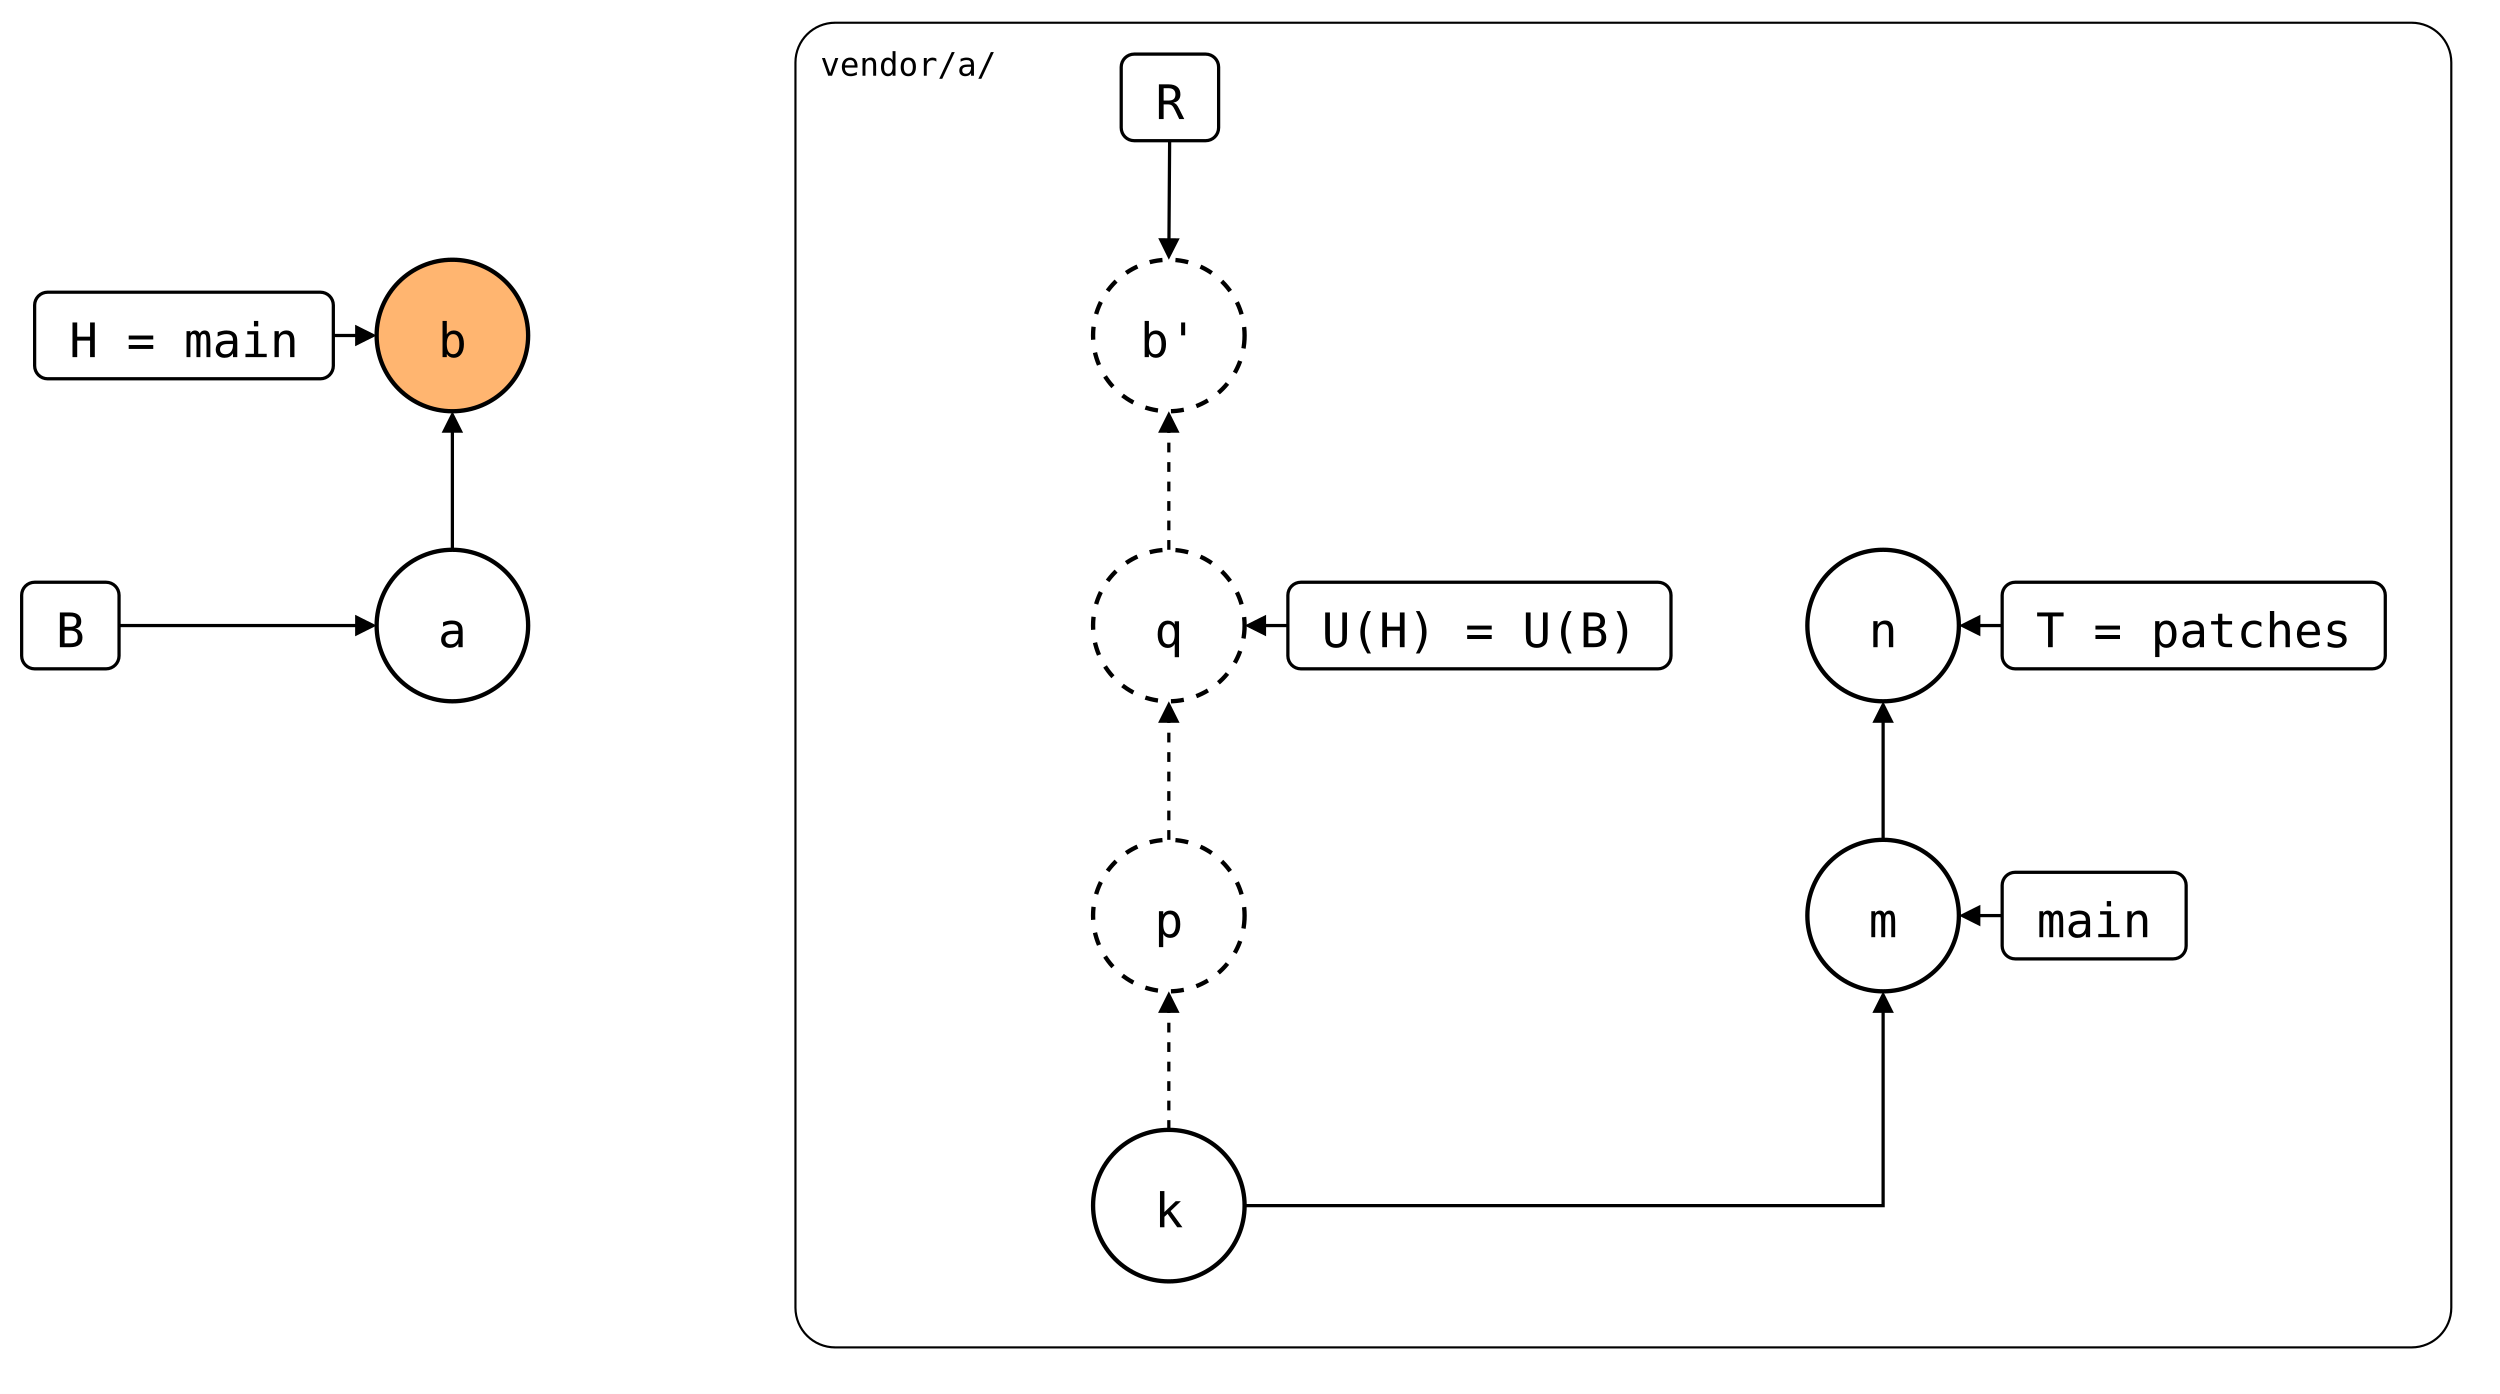
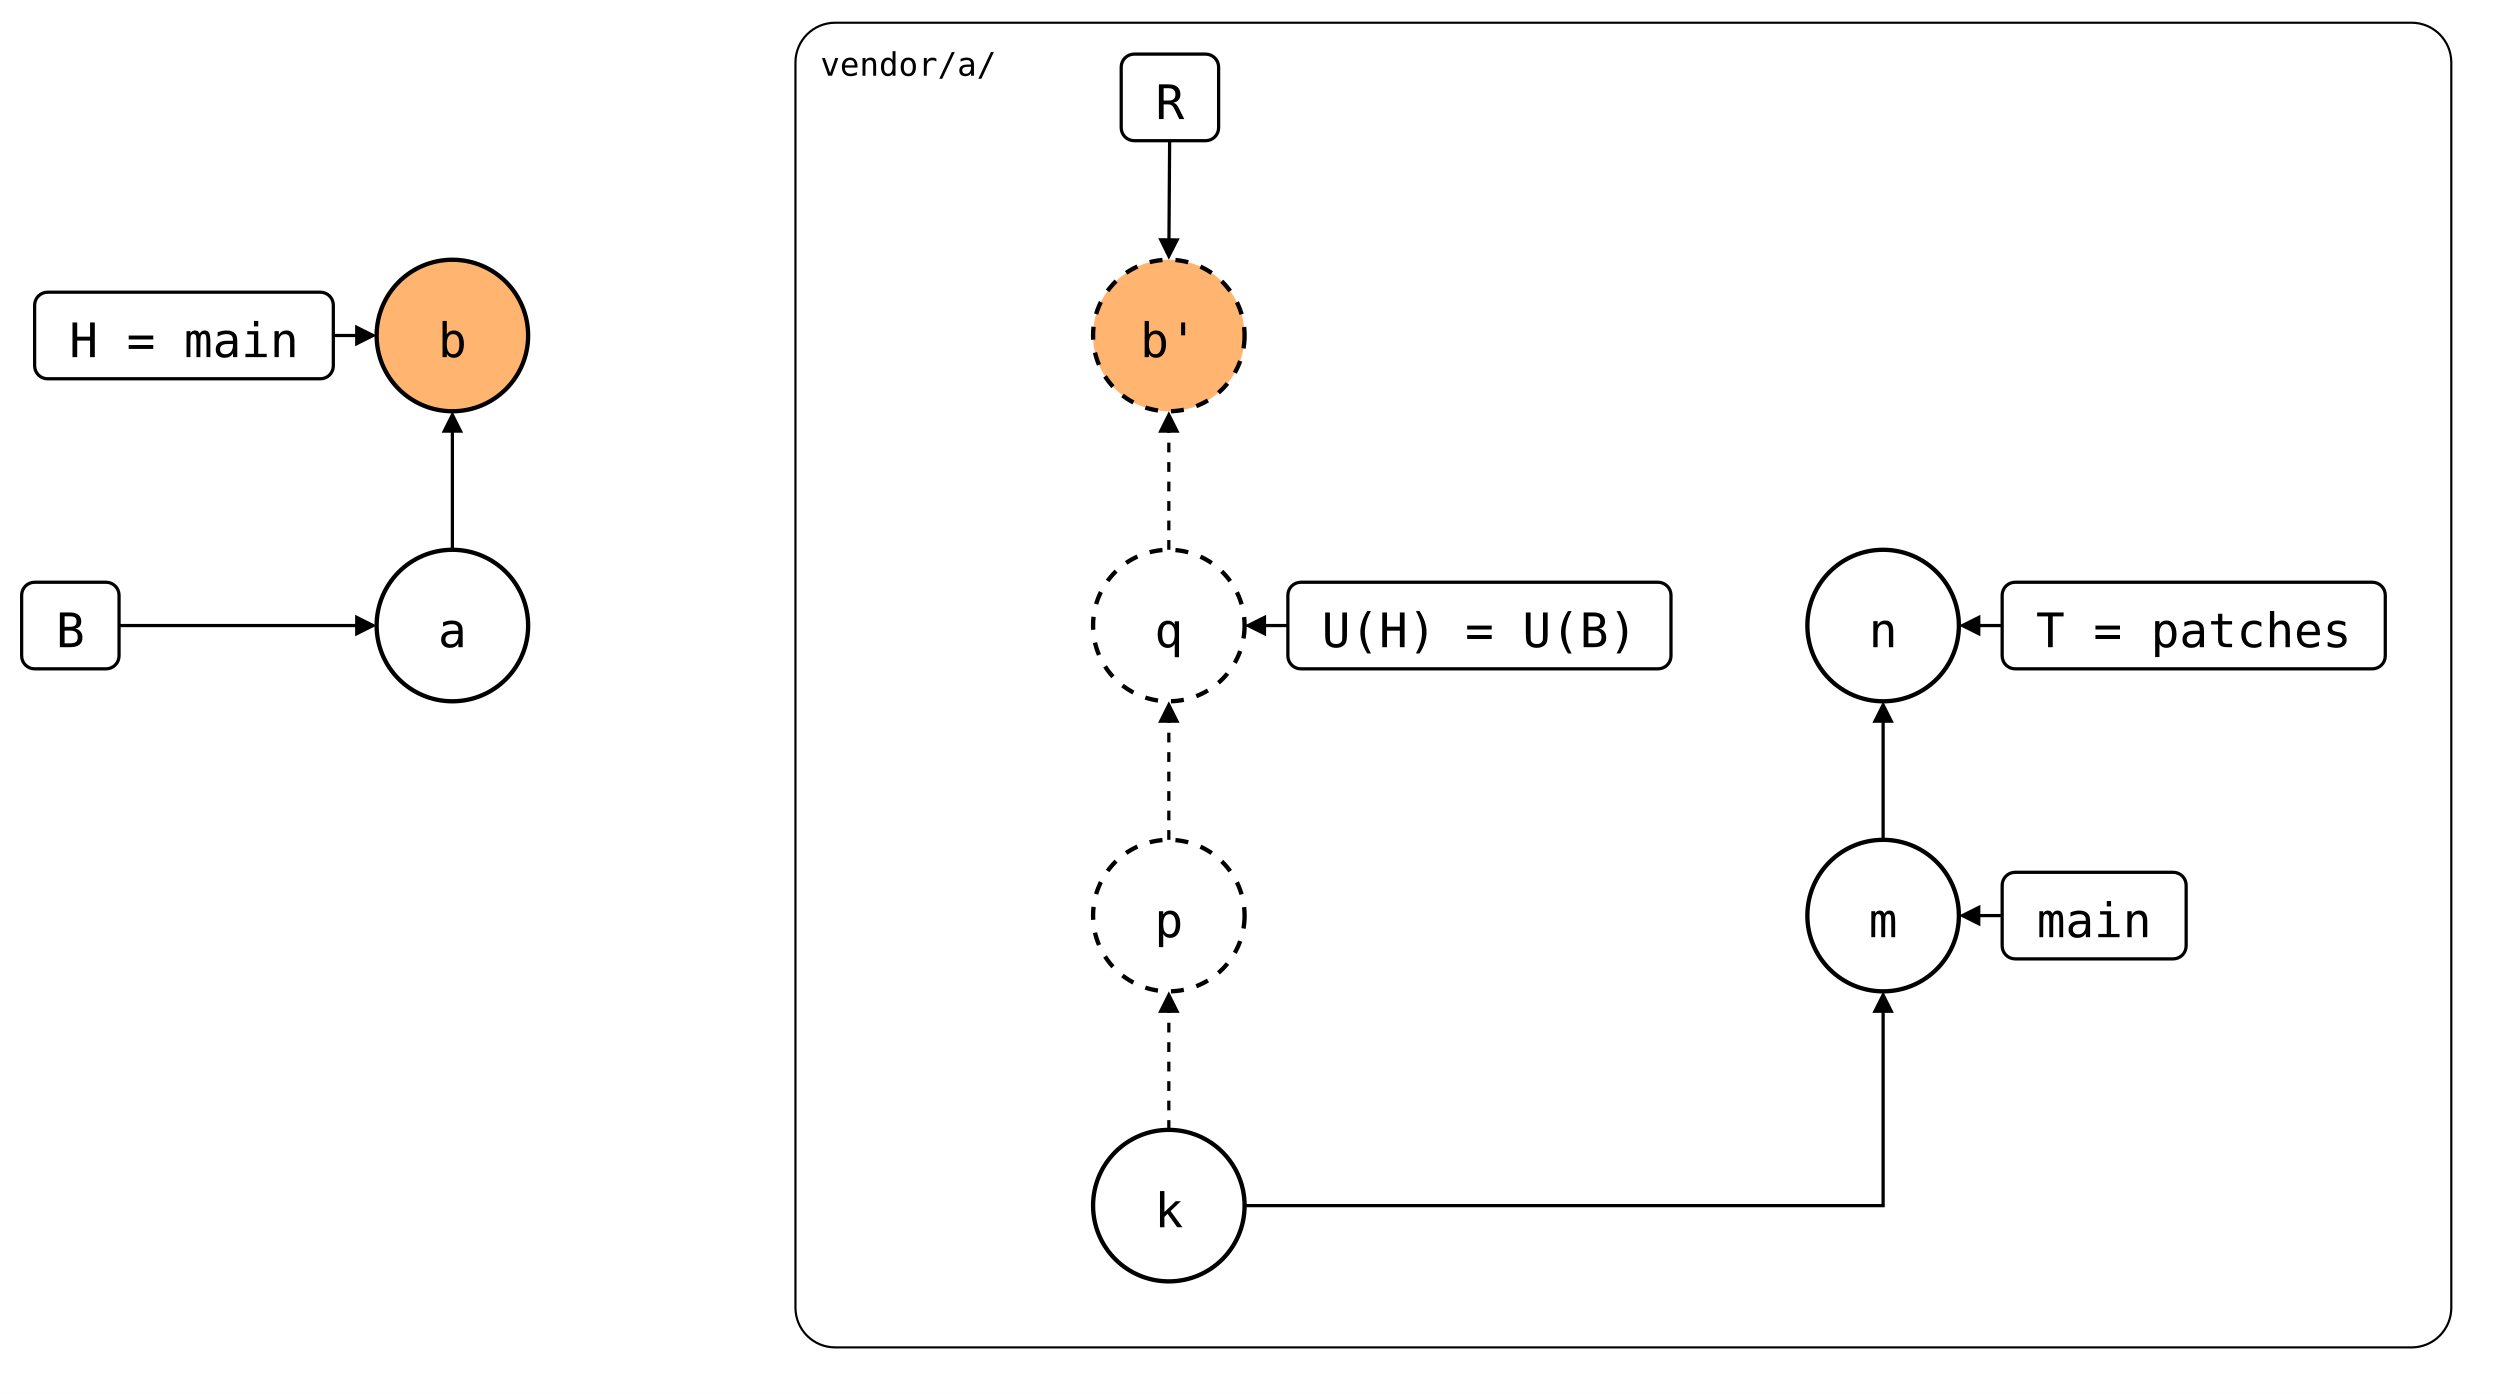
- <svg xmlns="http://www.w3.org/2000/svg" style="background: #ffffff; background-color: light-dark(#ffffff, #121212); color-scheme: light dark;" version="1.1" width="1155px" height="644px" viewBox="0 0 1155 644" id="ge-svg-sF1J1yBfKbfYiy0EshOV" content="&lt;mxfile host=&quot;Electron&quot;&gt;&#10;  &lt;diagram name=&quot;unpushed-local-commit&quot; id=&quot;unpushed-local-commit&quot;&gt;&#10;    &lt;mxGraphModel grid=&quot;0&quot; gridSize=&quot;10&quot; guides=&quot;1&quot; tooltips=&quot;1&quot; connect=&quot;1&quot; arrows=&quot;1&quot; fold=&quot;0&quot; page=&quot;0&quot; pageScale=&quot;1&quot; pageWidth=&quot;850&quot; pageHeight=&quot;1100&quot; background=&quot;#ffffff&quot; math=&quot;0&quot; shadow=&quot;0&quot;&gt;&#10;      &lt;root&gt;&#10;        &lt;mxCell id=&quot;0&quot; /&gt;&#10;        &lt;mxCell id=&quot;1&quot; parent=&quot;0&quot; /&gt;&#10;        &lt;mxCell id=&quot;lane&quot; parent=&quot;1&quot; style=&quot;rounded=1;arcSize=3;fillColor=none;strokeWidth=1;fontSize=15;verticalAlign=top;align=left;spacingLeft=10;spacingTop=4;fontFamily=Roboto Mono,monospace;&quot; value=&quot;vendor/a/&quot; vertex=&quot;1&quot;&gt;&#10;          &lt;mxGeometry height=&quot;612&quot; width=&quot;765&quot; x=&quot;422&quot; y=&quot;30&quot; as=&quot;geometry&quot; /&gt;&#10;        &lt;/mxCell&gt;&#10;        &lt;mxCell id=&quot;k&quot; parent=&quot;1&quot; style=&quot;ellipse;aspect=fixed;strokeWidth=2;fontSize=22;fontFamily=Roboto Mono,monospace;&quot; value=&quot;k&quot; vertex=&quot;1&quot;&gt;&#10;          &lt;mxGeometry height=&quot;70&quot; width=&quot;70&quot; x=&quot;560&quot; y=&quot;542&quot; as=&quot;geometry&quot; /&gt;&#10;        &lt;/mxCell&gt;&#10;        &lt;mxCell id=&quot;p&quot; parent=&quot;1&quot; style=&quot;ellipse;aspect=fixed;strokeWidth=2;fontSize=22;fontFamily=Roboto Mono,monospace;dashed=1;&quot; value=&quot;p&quot; vertex=&quot;1&quot;&gt;&#10;          &lt;mxGeometry height=&quot;70&quot; width=&quot;70&quot; x=&quot;560&quot; y=&quot;408&quot; as=&quot;geometry&quot; /&gt;&#10;        &lt;/mxCell&gt;&#10;        &lt;mxCell id=&quot;q&quot; parent=&quot;1&quot; style=&quot;ellipse;aspect=fixed;strokeWidth=2;fontSize=22;fontFamily=Roboto Mono,monospace;dashed=1;&quot; value=&quot;q&quot; vertex=&quot;1&quot;&gt;&#10;          &lt;mxGeometry height=&quot;70&quot; width=&quot;70&quot; x=&quot;560&quot; y=&quot;274&quot; as=&quot;geometry&quot; /&gt;&#10;        &lt;/mxCell&gt;&#10;        &lt;mxCell id=&quot;m&quot; parent=&quot;1&quot; style=&quot;ellipse;aspect=fixed;strokeWidth=2;fontSize=22;fontFamily=Roboto Mono,monospace;&quot; value=&quot;m&quot; vertex=&quot;1&quot;&gt;&#10;          &lt;mxGeometry height=&quot;70&quot; width=&quot;70&quot; x=&quot;890&quot; y=&quot;408&quot; as=&quot;geometry&quot; /&gt;&#10;        &lt;/mxCell&gt;&#10;        &lt;mxCell id=&quot;n&quot; parent=&quot;1&quot; style=&quot;ellipse;aspect=fixed;strokeWidth=2;fontSize=22;fontFamily=Roboto Mono,monospace;&quot; value=&quot;n&quot; vertex=&quot;1&quot;&gt;&#10;          &lt;mxGeometry height=&quot;70&quot; width=&quot;70&quot; x=&quot;890&quot; y=&quot;274&quot; as=&quot;geometry&quot; /&gt;&#10;        &lt;/mxCell&gt;&#10;        &lt;mxCell id=&quot;a&quot; parent=&quot;1&quot; style=&quot;ellipse;aspect=fixed;strokeWidth=2;fontSize=22;fontFamily=Roboto Mono,monospace;&quot; value=&quot;a&quot; vertex=&quot;1&quot;&gt;&#10;          &lt;mxGeometry height=&quot;70&quot; width=&quot;70&quot; x=&quot;229&quot; y=&quot;274&quot; as=&quot;geometry&quot; /&gt;&#10;        &lt;/mxCell&gt;&#10;        &lt;mxCell id=&quot;b&quot; parent=&quot;1&quot; style=&quot;ellipse;aspect=fixed;strokeWidth=2;fontSize=22;fontFamily=Roboto Mono,monospace;fillColor=#FFB570;&quot; value=&quot;b&quot; vertex=&quot;1&quot;&gt;&#10;          &lt;mxGeometry height=&quot;70&quot; width=&quot;70&quot; x=&quot;229&quot; y=&quot;140&quot; as=&quot;geometry&quot; /&gt;&#10;        &lt;/mxCell&gt;&#10;        &lt;mxCell id=&quot;b2&quot; parent=&quot;1&quot; style=&quot;ellipse;aspect=fixed;strokeWidth=2;fontSize=22;fontFamily=Roboto Mono,monospace;dashed=1;&quot; value=&quot;b&amp;#39;&quot; vertex=&quot;1&quot;&gt;&#10;          &lt;mxGeometry height=&quot;70&quot; width=&quot;70&quot; x=&quot;560&quot; y=&quot;140&quot; as=&quot;geometry&quot; /&gt;&#10;        &lt;/mxCell&gt;&#10;        &lt;mxCell id=&quot;h&quot; parent=&quot;1&quot; style=&quot;rounded=1;strokeWidth=1.5;fontSize=22;fontFamily=Roboto Mono,monospace;&quot; value=&quot;H = main&quot; vertex=&quot;1&quot;&gt;&#10;          &lt;mxGeometry height=&quot;40&quot; width=&quot;138&quot; x=&quot;71&quot; y=&quot;155&quot; as=&quot;geometry&quot; /&gt;&#10;        &lt;/mxCell&gt;&#10;        &lt;mxCell id=&quot;bb&quot; parent=&quot;1&quot; style=&quot;rounded=1;strokeWidth=1.5;fontSize=22;fontFamily=Roboto Mono,monospace;&quot; value=&quot;B&quot; vertex=&quot;1&quot;&gt;&#10;          &lt;mxGeometry height=&quot;40&quot; width=&quot;45&quot; x=&quot;65&quot; y=&quot;289&quot; as=&quot;geometry&quot; /&gt;&#10;        &lt;/mxCell&gt;&#10;        &lt;mxCell id=&quot;r&quot; parent=&quot;1&quot; style=&quot;rounded=1;strokeWidth=1.5;fontSize=22;fontFamily=Roboto Mono,monospace;&quot; value=&quot;R&quot; vertex=&quot;1&quot;&gt;&#10;          &lt;mxGeometry height=&quot;40&quot; width=&quot;45&quot; x=&quot;573&quot; y=&quot;45&quot; as=&quot;geometry&quot; /&gt;&#10;        &lt;/mxCell&gt;&#10;        &lt;mxCell id=&quot;u&quot; parent=&quot;1&quot; style=&quot;rounded=1;strokeWidth=1.5;fontSize=22;fontFamily=Roboto Mono,monospace;&quot; value=&quot;U(H) = U(B)&quot; vertex=&quot;1&quot;&gt;&#10;          &lt;mxGeometry height=&quot;40&quot; width=&quot;177&quot; x=&quot;650&quot; y=&quot;289&quot; as=&quot;geometry&quot; /&gt;&#10;        &lt;/mxCell&gt;&#10;        &lt;mxCell id=&quot;bm&quot; parent=&quot;1&quot; style=&quot;rounded=1;strokeWidth=1.5;fontSize=22;fontFamily=Roboto Mono,monospace;&quot; value=&quot;main&quot; vertex=&quot;1&quot;&gt;&#10;          &lt;mxGeometry height=&quot;40&quot; width=&quot;85&quot; x=&quot;980&quot; y=&quot;423&quot; as=&quot;geometry&quot; /&gt;&#10;        &lt;/mxCell&gt;&#10;        &lt;mxCell id=&quot;bn&quot; parent=&quot;1&quot; style=&quot;rounded=1;strokeWidth=1.5;fontSize=22;fontFamily=Roboto Mono,monospace;&quot; value=&quot;T = patches&quot; vertex=&quot;1&quot;&gt;&#10;          &lt;mxGeometry height=&quot;40&quot; width=&quot;177&quot; x=&quot;980&quot; y=&quot;289&quot; as=&quot;geometry&quot; /&gt;&#10;        &lt;/mxCell&gt;&#10;        &lt;mxCell id=&quot;e1&quot; edge=&quot;1&quot; parent=&quot;1&quot; source=&quot;k&quot; style=&quot;endArrow=block;endFill=1;html=1;strokeWidth=1.5;rounded=0;dashed=1;&quot; target=&quot;p&quot;&gt;&#10;          &lt;mxGeometry relative=&quot;1&quot; as=&quot;geometry&quot; /&gt;&#10;        &lt;/mxCell&gt;&#10;        &lt;mxCell id=&quot;e2&quot; edge=&quot;1&quot; parent=&quot;1&quot; source=&quot;p&quot; style=&quot;endArrow=block;endFill=1;html=1;strokeWidth=1.5;rounded=0;dashed=1;&quot; target=&quot;q&quot;&gt;&#10;          &lt;mxGeometry relative=&quot;1&quot; as=&quot;geometry&quot; /&gt;&#10;        &lt;/mxCell&gt;&#10;        &lt;mxCell id=&quot;e3&quot; edge=&quot;1&quot; parent=&quot;1&quot; source=&quot;k&quot; style=&quot;edgeStyle=orthogonalEdgeStyle;exitX=1;exitY=0.5;entryX=0.5;entryY=1;endArrow=block;endFill=1;html=1;strokeWidth=1.5;rounded=0;&quot; target=&quot;m&quot;&gt;&#10;          &lt;mxGeometry relative=&quot;1&quot; as=&quot;geometry&quot; /&gt;&#10;        &lt;/mxCell&gt;&#10;        &lt;mxCell id=&quot;e4&quot; edge=&quot;1&quot; parent=&quot;1&quot; source=&quot;m&quot; style=&quot;endArrow=block;endFill=1;html=1;strokeWidth=1.5;rounded=0;&quot; target=&quot;n&quot;&gt;&#10;          &lt;mxGeometry relative=&quot;1&quot; as=&quot;geometry&quot; /&gt;&#10;        &lt;/mxCell&gt;&#10;        &lt;mxCell id=&quot;e5&quot; edge=&quot;1&quot; parent=&quot;1&quot; source=&quot;a&quot; style=&quot;endArrow=block;endFill=1;html=1;strokeWidth=1.5;rounded=0;&quot; target=&quot;b&quot;&gt;&#10;          &lt;mxGeometry relative=&quot;1&quot; as=&quot;geometry&quot; /&gt;&#10;        &lt;/mxCell&gt;&#10;        &lt;mxCell id=&quot;e6&quot; edge=&quot;1&quot; parent=&quot;1&quot; source=&quot;q&quot; style=&quot;endArrow=block;endFill=1;html=1;strokeWidth=1.5;rounded=0;dashed=1;&quot; target=&quot;b2&quot;&gt;&#10;          &lt;mxGeometry relative=&quot;1&quot; as=&quot;geometry&quot; /&gt;&#10;        &lt;/mxCell&gt;&#10;        &lt;mxCell id=&quot;e7&quot; edge=&quot;1&quot; parent=&quot;1&quot; source=&quot;h&quot; style=&quot;endArrow=block;endFill=1;html=1;strokeWidth=1.5;rounded=0;&quot; target=&quot;b&quot;&gt;&#10;          &lt;mxGeometry relative=&quot;1&quot; as=&quot;geometry&quot; /&gt;&#10;        &lt;/mxCell&gt;&#10;        &lt;mxCell id=&quot;e8&quot; edge=&quot;1&quot; parent=&quot;1&quot; source=&quot;bb&quot; style=&quot;endArrow=block;endFill=1;html=1;strokeWidth=1.5;rounded=0;&quot; target=&quot;a&quot;&gt;&#10;          &lt;mxGeometry relative=&quot;1&quot; as=&quot;geometry&quot; /&gt;&#10;        &lt;/mxCell&gt;&#10;        &lt;mxCell id=&quot;e9&quot; edge=&quot;1&quot; parent=&quot;1&quot; source=&quot;r&quot; style=&quot;endArrow=block;endFill=1;html=1;strokeWidth=1.5;rounded=0;&quot; target=&quot;b2&quot;&gt;&#10;          &lt;mxGeometry relative=&quot;1&quot; as=&quot;geometry&quot; /&gt;&#10;        &lt;/mxCell&gt;&#10;        &lt;mxCell id=&quot;e10&quot; edge=&quot;1&quot; parent=&quot;1&quot; source=&quot;u&quot; style=&quot;endArrow=block;endFill=1;html=1;strokeWidth=1.5;rounded=0;&quot; target=&quot;q&quot;&gt;&#10;          &lt;mxGeometry relative=&quot;1&quot; as=&quot;geometry&quot; /&gt;&#10;        &lt;/mxCell&gt;&#10;        &lt;mxCell id=&quot;e11&quot; edge=&quot;1&quot; parent=&quot;1&quot; source=&quot;bm&quot; style=&quot;endArrow=block;endFill=1;html=1;strokeWidth=1.5;rounded=0;&quot; target=&quot;m&quot;&gt;&#10;          &lt;mxGeometry relative=&quot;1&quot; as=&quot;geometry&quot; /&gt;&#10;        &lt;/mxCell&gt;&#10;        &lt;mxCell id=&quot;e12&quot; edge=&quot;1&quot; parent=&quot;1&quot; source=&quot;bn&quot; style=&quot;endArrow=block;endFill=1;html=1;strokeWidth=1.5;rounded=0;&quot; target=&quot;n&quot;&gt;&#10;          &lt;mxGeometry relative=&quot;1&quot; as=&quot;geometry&quot; /&gt;&#10;        &lt;/mxCell&gt;&#10;      &lt;/root&gt;&#10;    &lt;/mxGraphModel&gt;&#10;  &lt;/diagram&gt;&#10;&lt;/mxfile&gt;&#10;">
-   <style type="text/css">@supports (color: light-dark(#000, #fff)) { #ge-svg-sF1J1yBfKbfYiy0EshOV { --ge-adaptive-bg: light-dark(#ffffff, var(--ge-dark-color, #121212)); } }</style>
+ <svg xmlns="http://www.w3.org/2000/svg" style="background: #ffffff; background-color: light-dark(#ffffff, #121212); color-scheme: light dark;" version="1.1" width="1155px" height="644px" viewBox="0 0 1155 644" id="ge-svg-Ceq1uirCWFL-tx39RbCI" content="&lt;mxfile host=&quot;Electron&quot;&gt;&#10;  &lt;diagram name=&quot;unpushed-local-commit&quot; id=&quot;unpushed-local-commit&quot;&gt;&#10;    &lt;mxGraphModel grid=&quot;0&quot; gridSize=&quot;10&quot; guides=&quot;1&quot; tooltips=&quot;1&quot; connect=&quot;1&quot; arrows=&quot;1&quot; fold=&quot;0&quot; page=&quot;0&quot; pageScale=&quot;1&quot; pageWidth=&quot;850&quot; pageHeight=&quot;1100&quot; background=&quot;#ffffff&quot; math=&quot;0&quot; shadow=&quot;0&quot;&gt;&#10;      &lt;root&gt;&#10;        &lt;mxCell id=&quot;0&quot; /&gt;&#10;        &lt;mxCell id=&quot;1&quot; parent=&quot;0&quot; /&gt;&#10;        &lt;mxCell id=&quot;lane&quot; parent=&quot;1&quot; style=&quot;rounded=1;arcSize=3;fillColor=none;strokeWidth=1;fontSize=15;verticalAlign=top;align=left;spacingLeft=10;spacingTop=4;fontFamily=Roboto Mono,monospace;&quot; value=&quot;vendor/a/&quot; vertex=&quot;1&quot;&gt;&#10;          &lt;mxGeometry height=&quot;612&quot; width=&quot;765&quot; x=&quot;422&quot; y=&quot;30&quot; as=&quot;geometry&quot; /&gt;&#10;        &lt;/mxCell&gt;&#10;        &lt;mxCell id=&quot;k&quot; parent=&quot;1&quot; style=&quot;ellipse;aspect=fixed;strokeWidth=2;fontSize=22;fontFamily=Roboto Mono,monospace;&quot; value=&quot;k&quot; vertex=&quot;1&quot;&gt;&#10;          &lt;mxGeometry height=&quot;70&quot; width=&quot;70&quot; x=&quot;560&quot; y=&quot;542&quot; as=&quot;geometry&quot; /&gt;&#10;        &lt;/mxCell&gt;&#10;        &lt;mxCell id=&quot;p&quot; parent=&quot;1&quot; style=&quot;ellipse;aspect=fixed;strokeWidth=2;fontSize=22;fontFamily=Roboto Mono,monospace;dashed=1;&quot; value=&quot;p&quot; vertex=&quot;1&quot;&gt;&#10;          &lt;mxGeometry height=&quot;70&quot; width=&quot;70&quot; x=&quot;560&quot; y=&quot;408&quot; as=&quot;geometry&quot; /&gt;&#10;        &lt;/mxCell&gt;&#10;        &lt;mxCell id=&quot;q&quot; parent=&quot;1&quot; style=&quot;ellipse;aspect=fixed;strokeWidth=2;fontSize=22;fontFamily=Roboto Mono,monospace;dashed=1;&quot; value=&quot;q&quot; vertex=&quot;1&quot;&gt;&#10;          &lt;mxGeometry height=&quot;70&quot; width=&quot;70&quot; x=&quot;560&quot; y=&quot;274&quot; as=&quot;geometry&quot; /&gt;&#10;        &lt;/mxCell&gt;&#10;        &lt;mxCell id=&quot;m&quot; parent=&quot;1&quot; style=&quot;ellipse;aspect=fixed;strokeWidth=2;fontSize=22;fontFamily=Roboto Mono,monospace;&quot; value=&quot;m&quot; vertex=&quot;1&quot;&gt;&#10;          &lt;mxGeometry height=&quot;70&quot; width=&quot;70&quot; x=&quot;890&quot; y=&quot;408&quot; as=&quot;geometry&quot; /&gt;&#10;        &lt;/mxCell&gt;&#10;        &lt;mxCell id=&quot;n&quot; parent=&quot;1&quot; style=&quot;ellipse;aspect=fixed;strokeWidth=2;fontSize=22;fontFamily=Roboto Mono,monospace;&quot; value=&quot;n&quot; vertex=&quot;1&quot;&gt;&#10;          &lt;mxGeometry height=&quot;70&quot; width=&quot;70&quot; x=&quot;890&quot; y=&quot;274&quot; as=&quot;geometry&quot; /&gt;&#10;        &lt;/mxCell&gt;&#10;        &lt;mxCell id=&quot;a&quot; parent=&quot;1&quot; style=&quot;ellipse;aspect=fixed;strokeWidth=2;fontSize=22;fontFamily=Roboto Mono,monospace;&quot; value=&quot;a&quot; vertex=&quot;1&quot;&gt;&#10;          &lt;mxGeometry height=&quot;70&quot; width=&quot;70&quot; x=&quot;229&quot; y=&quot;274&quot; as=&quot;geometry&quot; /&gt;&#10;        &lt;/mxCell&gt;&#10;        &lt;mxCell id=&quot;b&quot; parent=&quot;1&quot; style=&quot;ellipse;aspect=fixed;strokeWidth=2;fontSize=22;fontFamily=Roboto Mono,monospace;fillColor=#FFB570;&quot; value=&quot;b&quot; vertex=&quot;1&quot;&gt;&#10;          &lt;mxGeometry height=&quot;70&quot; width=&quot;70&quot; x=&quot;229&quot; y=&quot;140&quot; as=&quot;geometry&quot; /&gt;&#10;        &lt;/mxCell&gt;&#10;        &lt;mxCell id=&quot;b2&quot; parent=&quot;1&quot; style=&quot;ellipse;aspect=fixed;strokeWidth=2;fontSize=22;fontFamily=Roboto Mono,monospace;dashed=1;fillColor=#FFB570;&quot; value=&quot;b&amp;#39;&quot; vertex=&quot;1&quot;&gt;&#10;          &lt;mxGeometry height=&quot;70&quot; width=&quot;70&quot; x=&quot;560&quot; y=&quot;140&quot; as=&quot;geometry&quot; /&gt;&#10;        &lt;/mxCell&gt;&#10;        &lt;mxCell id=&quot;h&quot; parent=&quot;1&quot; style=&quot;rounded=1;strokeWidth=1.5;fontSize=22;fontFamily=Roboto Mono,monospace;&quot; value=&quot;H = main&quot; vertex=&quot;1&quot;&gt;&#10;          &lt;mxGeometry height=&quot;40&quot; width=&quot;138&quot; x=&quot;71&quot; y=&quot;155&quot; as=&quot;geometry&quot; /&gt;&#10;        &lt;/mxCell&gt;&#10;        &lt;mxCell id=&quot;bb&quot; parent=&quot;1&quot; style=&quot;rounded=1;strokeWidth=1.5;fontSize=22;fontFamily=Roboto Mono,monospace;&quot; value=&quot;B&quot; vertex=&quot;1&quot;&gt;&#10;          &lt;mxGeometry height=&quot;40&quot; width=&quot;45&quot; x=&quot;65&quot; y=&quot;289&quot; as=&quot;geometry&quot; /&gt;&#10;        &lt;/mxCell&gt;&#10;        &lt;mxCell id=&quot;r&quot; parent=&quot;1&quot; style=&quot;rounded=1;strokeWidth=1.5;fontSize=22;fontFamily=Roboto Mono,monospace;&quot; value=&quot;R&quot; vertex=&quot;1&quot;&gt;&#10;          &lt;mxGeometry height=&quot;40&quot; width=&quot;45&quot; x=&quot;573&quot; y=&quot;45&quot; as=&quot;geometry&quot; /&gt;&#10;        &lt;/mxCell&gt;&#10;        &lt;mxCell id=&quot;u&quot; parent=&quot;1&quot; style=&quot;rounded=1;strokeWidth=1.5;fontSize=22;fontFamily=Roboto Mono,monospace;&quot; value=&quot;U(H) = U(B)&quot; vertex=&quot;1&quot;&gt;&#10;          &lt;mxGeometry height=&quot;40&quot; width=&quot;177&quot; x=&quot;650&quot; y=&quot;289&quot; as=&quot;geometry&quot; /&gt;&#10;        &lt;/mxCell&gt;&#10;        &lt;mxCell id=&quot;bm&quot; parent=&quot;1&quot; style=&quot;rounded=1;strokeWidth=1.5;fontSize=22;fontFamily=Roboto Mono,monospace;&quot; value=&quot;main&quot; vertex=&quot;1&quot;&gt;&#10;          &lt;mxGeometry height=&quot;40&quot; width=&quot;85&quot; x=&quot;980&quot; y=&quot;423&quot; as=&quot;geometry&quot; /&gt;&#10;        &lt;/mxCell&gt;&#10;        &lt;mxCell id=&quot;bn&quot; parent=&quot;1&quot; style=&quot;rounded=1;strokeWidth=1.5;fontSize=22;fontFamily=Roboto Mono,monospace;&quot; value=&quot;T = patches&quot; vertex=&quot;1&quot;&gt;&#10;          &lt;mxGeometry height=&quot;40&quot; width=&quot;177&quot; x=&quot;980&quot; y=&quot;289&quot; as=&quot;geometry&quot; /&gt;&#10;        &lt;/mxCell&gt;&#10;        &lt;mxCell id=&quot;e1&quot; edge=&quot;1&quot; parent=&quot;1&quot; source=&quot;k&quot; style=&quot;endArrow=block;endFill=1;html=1;strokeWidth=1.5;rounded=0;dashed=1;&quot; target=&quot;p&quot;&gt;&#10;          &lt;mxGeometry relative=&quot;1&quot; as=&quot;geometry&quot; /&gt;&#10;        &lt;/mxCell&gt;&#10;        &lt;mxCell id=&quot;e2&quot; edge=&quot;1&quot; parent=&quot;1&quot; source=&quot;p&quot; style=&quot;endArrow=block;endFill=1;html=1;strokeWidth=1.5;rounded=0;dashed=1;&quot; target=&quot;q&quot;&gt;&#10;          &lt;mxGeometry relative=&quot;1&quot; as=&quot;geometry&quot; /&gt;&#10;        &lt;/mxCell&gt;&#10;        &lt;mxCell id=&quot;e3&quot; edge=&quot;1&quot; parent=&quot;1&quot; source=&quot;k&quot; style=&quot;edgeStyle=orthogonalEdgeStyle;exitX=1;exitY=0.5;entryX=0.5;entryY=1;endArrow=block;endFill=1;html=1;strokeWidth=1.5;rounded=0;&quot; target=&quot;m&quot;&gt;&#10;          &lt;mxGeometry relative=&quot;1&quot; as=&quot;geometry&quot; /&gt;&#10;        &lt;/mxCell&gt;&#10;        &lt;mxCell id=&quot;e4&quot; edge=&quot;1&quot; parent=&quot;1&quot; source=&quot;m&quot; style=&quot;endArrow=block;endFill=1;html=1;strokeWidth=1.5;rounded=0;&quot; target=&quot;n&quot;&gt;&#10;          &lt;mxGeometry relative=&quot;1&quot; as=&quot;geometry&quot; /&gt;&#10;        &lt;/mxCell&gt;&#10;        &lt;mxCell id=&quot;e5&quot; edge=&quot;1&quot; parent=&quot;1&quot; source=&quot;a&quot; style=&quot;endArrow=block;endFill=1;html=1;strokeWidth=1.5;rounded=0;&quot; target=&quot;b&quot;&gt;&#10;          &lt;mxGeometry relative=&quot;1&quot; as=&quot;geometry&quot; /&gt;&#10;        &lt;/mxCell&gt;&#10;        &lt;mxCell id=&quot;e6&quot; edge=&quot;1&quot; parent=&quot;1&quot; source=&quot;q&quot; style=&quot;endArrow=block;endFill=1;html=1;strokeWidth=1.5;rounded=0;dashed=1;&quot; target=&quot;b2&quot;&gt;&#10;          &lt;mxGeometry relative=&quot;1&quot; as=&quot;geometry&quot; /&gt;&#10;        &lt;/mxCell&gt;&#10;        &lt;mxCell id=&quot;e7&quot; edge=&quot;1&quot; parent=&quot;1&quot; source=&quot;h&quot; style=&quot;endArrow=block;endFill=1;html=1;strokeWidth=1.5;rounded=0;&quot; target=&quot;b&quot;&gt;&#10;          &lt;mxGeometry relative=&quot;1&quot; as=&quot;geometry&quot; /&gt;&#10;        &lt;/mxCell&gt;&#10;        &lt;mxCell id=&quot;e8&quot; edge=&quot;1&quot; parent=&quot;1&quot; source=&quot;bb&quot; style=&quot;endArrow=block;endFill=1;html=1;strokeWidth=1.5;rounded=0;&quot; target=&quot;a&quot;&gt;&#10;          &lt;mxGeometry relative=&quot;1&quot; as=&quot;geometry&quot; /&gt;&#10;        &lt;/mxCell&gt;&#10;        &lt;mxCell id=&quot;e9&quot; edge=&quot;1&quot; parent=&quot;1&quot; source=&quot;r&quot; style=&quot;endArrow=block;endFill=1;html=1;strokeWidth=1.5;rounded=0;&quot; target=&quot;b2&quot;&gt;&#10;          &lt;mxGeometry relative=&quot;1&quot; as=&quot;geometry&quot; /&gt;&#10;        &lt;/mxCell&gt;&#10;        &lt;mxCell id=&quot;e10&quot; edge=&quot;1&quot; parent=&quot;1&quot; source=&quot;u&quot; style=&quot;endArrow=block;endFill=1;html=1;strokeWidth=1.5;rounded=0;&quot; target=&quot;q&quot;&gt;&#10;          &lt;mxGeometry relative=&quot;1&quot; as=&quot;geometry&quot; /&gt;&#10;        &lt;/mxCell&gt;&#10;        &lt;mxCell id=&quot;e11&quot; edge=&quot;1&quot; parent=&quot;1&quot; source=&quot;bm&quot; style=&quot;endArrow=block;endFill=1;html=1;strokeWidth=1.5;rounded=0;&quot; target=&quot;m&quot;&gt;&#10;          &lt;mxGeometry relative=&quot;1&quot; as=&quot;geometry&quot; /&gt;&#10;        &lt;/mxCell&gt;&#10;        &lt;mxCell id=&quot;e12&quot; edge=&quot;1&quot; parent=&quot;1&quot; source=&quot;bn&quot; style=&quot;endArrow=block;endFill=1;html=1;strokeWidth=1.5;rounded=0;&quot; target=&quot;n&quot;&gt;&#10;          &lt;mxGeometry relative=&quot;1&quot; as=&quot;geometry&quot; /&gt;&#10;        &lt;/mxCell&gt;&#10;      &lt;/root&gt;&#10;    &lt;/mxGraphModel&gt;&#10;  &lt;/diagram&gt;&#10;&lt;/mxfile&gt;&#10;">
+   <style type="text/css">@supports (color: light-dark(#000, #fff)) { #ge-svg-Ceq1uirCWFL-tx39RbCI { --ge-adaptive-bg: light-dark(#ffffff, var(--ge-dark-color, #121212)); } }</style>
  <defs />
  <rect fill="#ffffff" width="100%" height="100%" x="0" y="0" style="fill: light-dark(rgb(255, 255, 255), rgb(18, 18, 18));" />
  <g>
    <g data-cell-id="0">
      <g data-cell-id="1">
        <g data-cell-id="lane">
          <g transform="translate(0.5,0.5)">
            <rect x="367" y="10" width="765" height="612" rx="18.36" ry="18.36" fill="none" stroke="#000000" pointer-events="all" style="stroke: light-dark(rgb(0, 0, 0), rgb(255, 255, 255));" />
          </g>
          <g>
            <g fill="#000000" font-family="'Roboto Mono', monospace" text-anchor="start" font-size="15px" style="fill: light-dark(rgb(0, 0, 0), rgb(255, 255, 255));">
              <text x="379" y="35">vendor/a/</text>
            </g>
          </g>
        </g>
        <g data-cell-id="k">
          <g>
            <ellipse cx="540" cy="557" rx="35" ry="35" fill="#ffffff" stroke="#000000" stroke-width="2" pointer-events="all" style="fill: var(--ge-adaptive-bg, #ffffff); stroke: light-dark(rgb(0, 0, 0), rgb(255, 255, 255));" />
          </g>
          <g>
            <g fill="#000000" font-family="'Roboto Mono', monospace" text-anchor="middle" font-size="22px" style="fill: light-dark(rgb(0, 0, 0), rgb(255, 255, 255));">
              <text x="540" y="567">k</text>
            </g>
          </g>
        </g>
        <g data-cell-id="p">
          <g>
            <ellipse cx="540" cy="423" rx="35" ry="35" fill="#ffffff" stroke="#000000" stroke-width="2" stroke-dasharray="6 6" pointer-events="all" style="fill: var(--ge-adaptive-bg, #ffffff); stroke: light-dark(rgb(0, 0, 0), rgb(255, 255, 255));" />
          </g>
          <g>
            <g fill="#000000" font-family="'Roboto Mono', monospace" text-anchor="middle" font-size="22px" style="fill: light-dark(rgb(0, 0, 0), rgb(255, 255, 255));">
              <text x="540" y="433">p</text>
            </g>
          </g>
        </g>
        <g data-cell-id="q">
          <g>
            <ellipse cx="540" cy="289" rx="35" ry="35" fill="#ffffff" stroke="#000000" stroke-width="2" stroke-dasharray="6 6" pointer-events="all" style="fill: var(--ge-adaptive-bg, #ffffff); stroke: light-dark(rgb(0, 0, 0), rgb(255, 255, 255));" />
          </g>
          <g>
            <g fill="#000000" font-family="'Roboto Mono', monospace" text-anchor="middle" font-size="22px" style="fill: light-dark(rgb(0, 0, 0), rgb(255, 255, 255));">
              <text x="540" y="299">q</text>
            </g>
          </g>
        </g>
        <g data-cell-id="m">
          <g>
            <ellipse cx="870" cy="423" rx="35" ry="35" fill="#ffffff" stroke="#000000" stroke-width="2" pointer-events="all" style="fill: var(--ge-adaptive-bg, #ffffff); stroke: light-dark(rgb(0, 0, 0), rgb(255, 255, 255));" />
          </g>
          <g>
            <g fill="#000000" font-family="'Roboto Mono', monospace" text-anchor="middle" font-size="22px" style="fill: light-dark(rgb(0, 0, 0), rgb(255, 255, 255));">
              <text x="870" y="433">m</text>
            </g>
          </g>
        </g>
        <g data-cell-id="n">
          <g>
            <ellipse cx="870" cy="289" rx="35" ry="35" fill="#ffffff" stroke="#000000" stroke-width="2" pointer-events="all" style="fill: var(--ge-adaptive-bg, #ffffff); stroke: light-dark(rgb(0, 0, 0), rgb(255, 255, 255));" />
          </g>
          <g>
            <g fill="#000000" font-family="'Roboto Mono', monospace" text-anchor="middle" font-size="22px" style="fill: light-dark(rgb(0, 0, 0), rgb(255, 255, 255));">
              <text x="870" y="299">n</text>
            </g>
          </g>
        </g>
        <g data-cell-id="a">
          <g>
            <ellipse cx="209" cy="289" rx="35" ry="35" fill="#ffffff" stroke="#000000" stroke-width="2" pointer-events="all" style="fill: var(--ge-adaptive-bg, #ffffff); stroke: light-dark(rgb(0, 0, 0), rgb(255, 255, 255));" />
          </g>
          <g>
            <g fill="#000000" font-family="'Roboto Mono', monospace" text-anchor="middle" font-size="22px" style="fill: light-dark(rgb(0, 0, 0), rgb(255, 255, 255));">
              <text x="209" y="299">a</text>
            </g>
          </g>
        </g>
        <g data-cell-id="b">
          <g>
            <ellipse cx="209" cy="155" rx="35" ry="35" fill="#ffb570" stroke="#000000" stroke-width="2" pointer-events="all" style="fill: light-dark(rgb(255, 181, 112), rgb(126, 63, 3)); stroke: light-dark(rgb(0, 0, 0), rgb(255, 255, 255));" />
          </g>
          <g>
            <g fill="#000000" font-family="'Roboto Mono', monospace" text-anchor="middle" font-size="22px" style="fill: light-dark(rgb(0, 0, 0), rgb(255, 255, 255));">
              <text x="209" y="165">b</text>
            </g>
          </g>
        </g>
        <g data-cell-id="b2">
          <g>
-             <ellipse cx="540" cy="155" rx="35" ry="35" fill="#ffffff" stroke="#000000" stroke-width="2" stroke-dasharray="6 6" pointer-events="all" style="fill: var(--ge-adaptive-bg, #ffffff); stroke: light-dark(rgb(0, 0, 0), rgb(255, 255, 255));" />
+             <ellipse cx="540" cy="155" rx="35" ry="35" fill="#ffb570" stroke="#000000" stroke-width="2" stroke-dasharray="6 6" pointer-events="all" style="fill: light-dark(rgb(255, 181, 112), rgb(126, 63, 3)); stroke: light-dark(rgb(0, 0, 0), rgb(255, 255, 255));" />
          </g>
          <g>
            <g fill="#000000" font-family="'Roboto Mono', monospace" text-anchor="middle" font-size="22px" style="fill: light-dark(rgb(0, 0, 0), rgb(255, 255, 255));">
              <text x="540" y="165">b'</text>
            </g>
          </g>
        </g>
        <g data-cell-id="h">
          <g>
            <rect x="16" y="135" width="138" height="40" rx="6" ry="6" fill="#ffffff" stroke="#000000" stroke-width="1.5" pointer-events="all" style="fill: var(--ge-adaptive-bg, #ffffff); stroke: light-dark(rgb(0, 0, 0), rgb(255, 255, 255));" />
          </g>
          <g>
            <g fill="#000000" font-family="'Roboto Mono', monospace" text-anchor="middle" font-size="22px" style="fill: light-dark(rgb(0, 0, 0), rgb(255, 255, 255));">
              <text x="85" y="165">H = main</text>
            </g>
          </g>
        </g>
        <g data-cell-id="bb">
          <g>
            <rect x="10" y="269" width="45" height="40" rx="6" ry="6" fill="#ffffff" stroke="#000000" stroke-width="1.5" pointer-events="all" style="fill: var(--ge-adaptive-bg, #ffffff); stroke: light-dark(rgb(0, 0, 0), rgb(255, 255, 255));" />
          </g>
          <g>
            <g fill="#000000" font-family="'Roboto Mono', monospace" text-anchor="middle" font-size="22px" style="fill: light-dark(rgb(0, 0, 0), rgb(255, 255, 255));">
              <text x="32.5" y="299">B</text>
            </g>
          </g>
        </g>
        <g data-cell-id="r">
          <g>
            <rect x="518" y="25" width="45" height="40" rx="6" ry="6" fill="#ffffff" stroke="#000000" stroke-width="1.5" pointer-events="all" style="fill: var(--ge-adaptive-bg, #ffffff); stroke: light-dark(rgb(0, 0, 0), rgb(255, 255, 255));" />
          </g>
          <g>
            <g fill="#000000" font-family="'Roboto Mono', monospace" text-anchor="middle" font-size="22px" style="fill: light-dark(rgb(0, 0, 0), rgb(255, 255, 255));">
              <text x="540.5" y="55">R</text>
            </g>
          </g>
        </g>
        <g data-cell-id="u">
          <g>
            <rect x="595" y="269" width="177" height="40" rx="6" ry="6" fill="#ffffff" stroke="#000000" stroke-width="1.5" pointer-events="all" style="fill: var(--ge-adaptive-bg, #ffffff); stroke: light-dark(rgb(0, 0, 0), rgb(255, 255, 255));" />
          </g>
          <g>
            <g fill="#000000" font-family="'Roboto Mono', monospace" text-anchor="middle" font-size="22px" style="fill: light-dark(rgb(0, 0, 0), rgb(255, 255, 255));">
              <text x="683.5" y="299">U(H) = U(B)</text>
            </g>
          </g>
        </g>
        <g data-cell-id="bm">
          <g>
            <rect x="925" y="403" width="85" height="40" rx="6" ry="6" fill="#ffffff" stroke="#000000" stroke-width="1.5" pointer-events="all" style="fill: var(--ge-adaptive-bg, #ffffff); stroke: light-dark(rgb(0, 0, 0), rgb(255, 255, 255));" />
          </g>
          <g>
            <g fill="#000000" font-family="'Roboto Mono', monospace" text-anchor="middle" font-size="22px" style="fill: light-dark(rgb(0, 0, 0), rgb(255, 255, 255));">
              <text x="967.5" y="433">main</text>
            </g>
          </g>
        </g>
        <g data-cell-id="bn">
          <g>
            <rect x="925" y="269" width="177" height="40" rx="6" ry="6" fill="#ffffff" stroke="#000000" stroke-width="1.5" pointer-events="all" style="fill: var(--ge-adaptive-bg, #ffffff); stroke: light-dark(rgb(0, 0, 0), rgb(255, 255, 255));" />
          </g>
          <g>
            <g fill="#000000" font-family="'Roboto Mono', monospace" text-anchor="middle" font-size="22px" style="fill: light-dark(rgb(0, 0, 0), rgb(255, 255, 255));">
              <text x="1013.5" y="299">T = patches</text>
            </g>
          </g>
        </g>
        <g data-cell-id="e1">
          <g>
            <path d="M 540 522 L 540 467.18" fill="none" stroke="#000000" stroke-width="1.5" stroke-miterlimit="10" stroke-dasharray="4.5 4.5" pointer-events="stroke" style="stroke: light-dark(rgb(0, 0, 0), rgb(255, 255, 255));" />
            <path d="M 540 459.68 L 543.75 467.18 L 536.25 467.18 Z" fill="#000000" stroke="#000000" stroke-width="1.5" stroke-miterlimit="10" pointer-events="all" style="fill: light-dark(rgb(0, 0, 0), rgb(255, 255, 255)); stroke: light-dark(rgb(0, 0, 0), rgb(255, 255, 255));" />
          </g>
        </g>
        <g data-cell-id="e2">
          <g>
            <path d="M 540 388 L 540 333.18" fill="none" stroke="#000000" stroke-width="1.5" stroke-miterlimit="10" stroke-dasharray="4.5 4.5" pointer-events="stroke" style="stroke: light-dark(rgb(0, 0, 0), rgb(255, 255, 255));" />
            <path d="M 540 325.68 L 543.75 333.18 L 536.25 333.18 Z" fill="#000000" stroke="#000000" stroke-width="1.5" stroke-miterlimit="10" pointer-events="all" style="fill: light-dark(rgb(0, 0, 0), rgb(255, 255, 255)); stroke: light-dark(rgb(0, 0, 0), rgb(255, 255, 255));" />
          </g>
        </g>
        <g data-cell-id="e3">
          <g>
            <path d="M 575 557 L 870 557 L 870 467.18" fill="none" stroke="#000000" stroke-width="1.5" stroke-miterlimit="10" pointer-events="stroke" style="stroke: light-dark(rgb(0, 0, 0), rgb(255, 255, 255));" />
            <path d="M 870 459.68 L 873.75 467.18 L 866.25 467.18 Z" fill="#000000" stroke="#000000" stroke-width="1.5" stroke-miterlimit="10" pointer-events="all" style="fill: light-dark(rgb(0, 0, 0), rgb(255, 255, 255)); stroke: light-dark(rgb(0, 0, 0), rgb(255, 255, 255));" />
          </g>
        </g>
        <g data-cell-id="e4">
          <g>
            <path d="M 870 388 L 870 333.18" fill="none" stroke="#000000" stroke-width="1.5" stroke-miterlimit="10" pointer-events="stroke" style="stroke: light-dark(rgb(0, 0, 0), rgb(255, 255, 255));" />
            <path d="M 870 325.68 L 873.75 333.18 L 866.25 333.18 Z" fill="#000000" stroke="#000000" stroke-width="1.5" stroke-miterlimit="10" pointer-events="all" style="fill: light-dark(rgb(0, 0, 0), rgb(255, 255, 255)); stroke: light-dark(rgb(0, 0, 0), rgb(255, 255, 255));" />
          </g>
        </g>
        <g data-cell-id="e5">
          <g>
            <path d="M 209 254 L 209 199.18" fill="none" stroke="#000000" stroke-width="1.5" stroke-miterlimit="10" pointer-events="stroke" style="stroke: light-dark(rgb(0, 0, 0), rgb(255, 255, 255));" />
            <path d="M 209 191.68 L 212.75 199.18 L 205.25 199.18 Z" fill="#000000" stroke="#000000" stroke-width="1.5" stroke-miterlimit="10" pointer-events="all" style="fill: light-dark(rgb(0, 0, 0), rgb(255, 255, 255)); stroke: light-dark(rgb(0, 0, 0), rgb(255, 255, 255));" />
          </g>
        </g>
        <g data-cell-id="e6">
          <g>
            <path d="M 540 254 L 540 199.18" fill="none" stroke="#000000" stroke-width="1.5" stroke-miterlimit="10" stroke-dasharray="4.5 4.5" pointer-events="stroke" style="stroke: light-dark(rgb(0, 0, 0), rgb(255, 255, 255));" />
            <path d="M 540 191.68 L 543.75 199.18 L 536.25 199.18 Z" fill="#000000" stroke="#000000" stroke-width="1.5" stroke-miterlimit="10" pointer-events="all" style="fill: light-dark(rgb(0, 0, 0), rgb(255, 255, 255)); stroke: light-dark(rgb(0, 0, 0), rgb(255, 255, 255));" />
          </g>
        </g>
        <g data-cell-id="e7">
          <g>
            <path d="M 154 155 L 164.82 155" fill="none" stroke="#000000" stroke-width="1.5" stroke-miterlimit="10" pointer-events="stroke" style="stroke: light-dark(rgb(0, 0, 0), rgb(255, 255, 255));" />
            <path d="M 172.32 155 L 164.82 158.75 L 164.82 151.25 Z" fill="#000000" stroke="#000000" stroke-width="1.5" stroke-miterlimit="10" pointer-events="all" style="fill: light-dark(rgb(0, 0, 0), rgb(255, 255, 255)); stroke: light-dark(rgb(0, 0, 0), rgb(255, 255, 255));" />
          </g>
        </g>
        <g data-cell-id="e8">
          <g>
            <path d="M 55 289 L 164.82 289" fill="none" stroke="#000000" stroke-width="1.5" stroke-miterlimit="10" pointer-events="stroke" style="stroke: light-dark(rgb(0, 0, 0), rgb(255, 255, 255));" />
            <path d="M 172.32 289 L 164.82 292.75 L 164.82 285.25 Z" fill="#000000" stroke="#000000" stroke-width="1.5" stroke-miterlimit="10" pointer-events="all" style="fill: light-dark(rgb(0, 0, 0), rgb(255, 255, 255)); stroke: light-dark(rgb(0, 0, 0), rgb(255, 255, 255));" />
          </g>
        </g>
        <g data-cell-id="e9">
          <g>
            <path d="M 540.37 65 L 540.06 110.82" fill="none" stroke="#000000" stroke-width="1.5" stroke-miterlimit="10" pointer-events="stroke" style="stroke: light-dark(rgb(0, 0, 0), rgb(255, 255, 255));" />
            <path d="M 540.01 118.32 L 536.31 110.8 L 543.81 110.85 Z" fill="#000000" stroke="#000000" stroke-width="1.5" stroke-miterlimit="10" pointer-events="all" style="fill: light-dark(rgb(0, 0, 0), rgb(255, 255, 255)); stroke: light-dark(rgb(0, 0, 0), rgb(255, 255, 255));" />
          </g>
        </g>
        <g data-cell-id="e10">
          <g>
            <path d="M 595 289 L 584.18 289" fill="none" stroke="#000000" stroke-width="1.5" stroke-miterlimit="10" pointer-events="stroke" style="stroke: light-dark(rgb(0, 0, 0), rgb(255, 255, 255));" />
            <path d="M 576.68 289 L 584.18 285.25 L 584.18 292.75 Z" fill="#000000" stroke="#000000" stroke-width="1.5" stroke-miterlimit="10" pointer-events="all" style="fill: light-dark(rgb(0, 0, 0), rgb(255, 255, 255)); stroke: light-dark(rgb(0, 0, 0), rgb(255, 255, 255));" />
          </g>
        </g>
        <g data-cell-id="e11">
          <g>
            <path d="M 925 423 L 914.18 423" fill="none" stroke="#000000" stroke-width="1.5" stroke-miterlimit="10" pointer-events="stroke" style="stroke: light-dark(rgb(0, 0, 0), rgb(255, 255, 255));" />
            <path d="M 906.68 423 L 914.18 419.25 L 914.18 426.75 Z" fill="#000000" stroke="#000000" stroke-width="1.5" stroke-miterlimit="10" pointer-events="all" style="fill: light-dark(rgb(0, 0, 0), rgb(255, 255, 255)); stroke: light-dark(rgb(0, 0, 0), rgb(255, 255, 255));" />
          </g>
        </g>
        <g data-cell-id="e12">
          <g>
            <path d="M 925 289 L 914.18 289" fill="none" stroke="#000000" stroke-width="1.5" stroke-miterlimit="10" pointer-events="stroke" style="stroke: light-dark(rgb(0, 0, 0), rgb(255, 255, 255));" />
            <path d="M 906.68 289 L 914.18 285.25 L 914.18 292.75 Z" fill="#000000" stroke="#000000" stroke-width="1.5" stroke-miterlimit="10" pointer-events="all" style="fill: light-dark(rgb(0, 0, 0), rgb(255, 255, 255)); stroke: light-dark(rgb(0, 0, 0), rgb(255, 255, 255));" />
          </g>
        </g>
      </g>
    </g>
  </g>
</svg>
